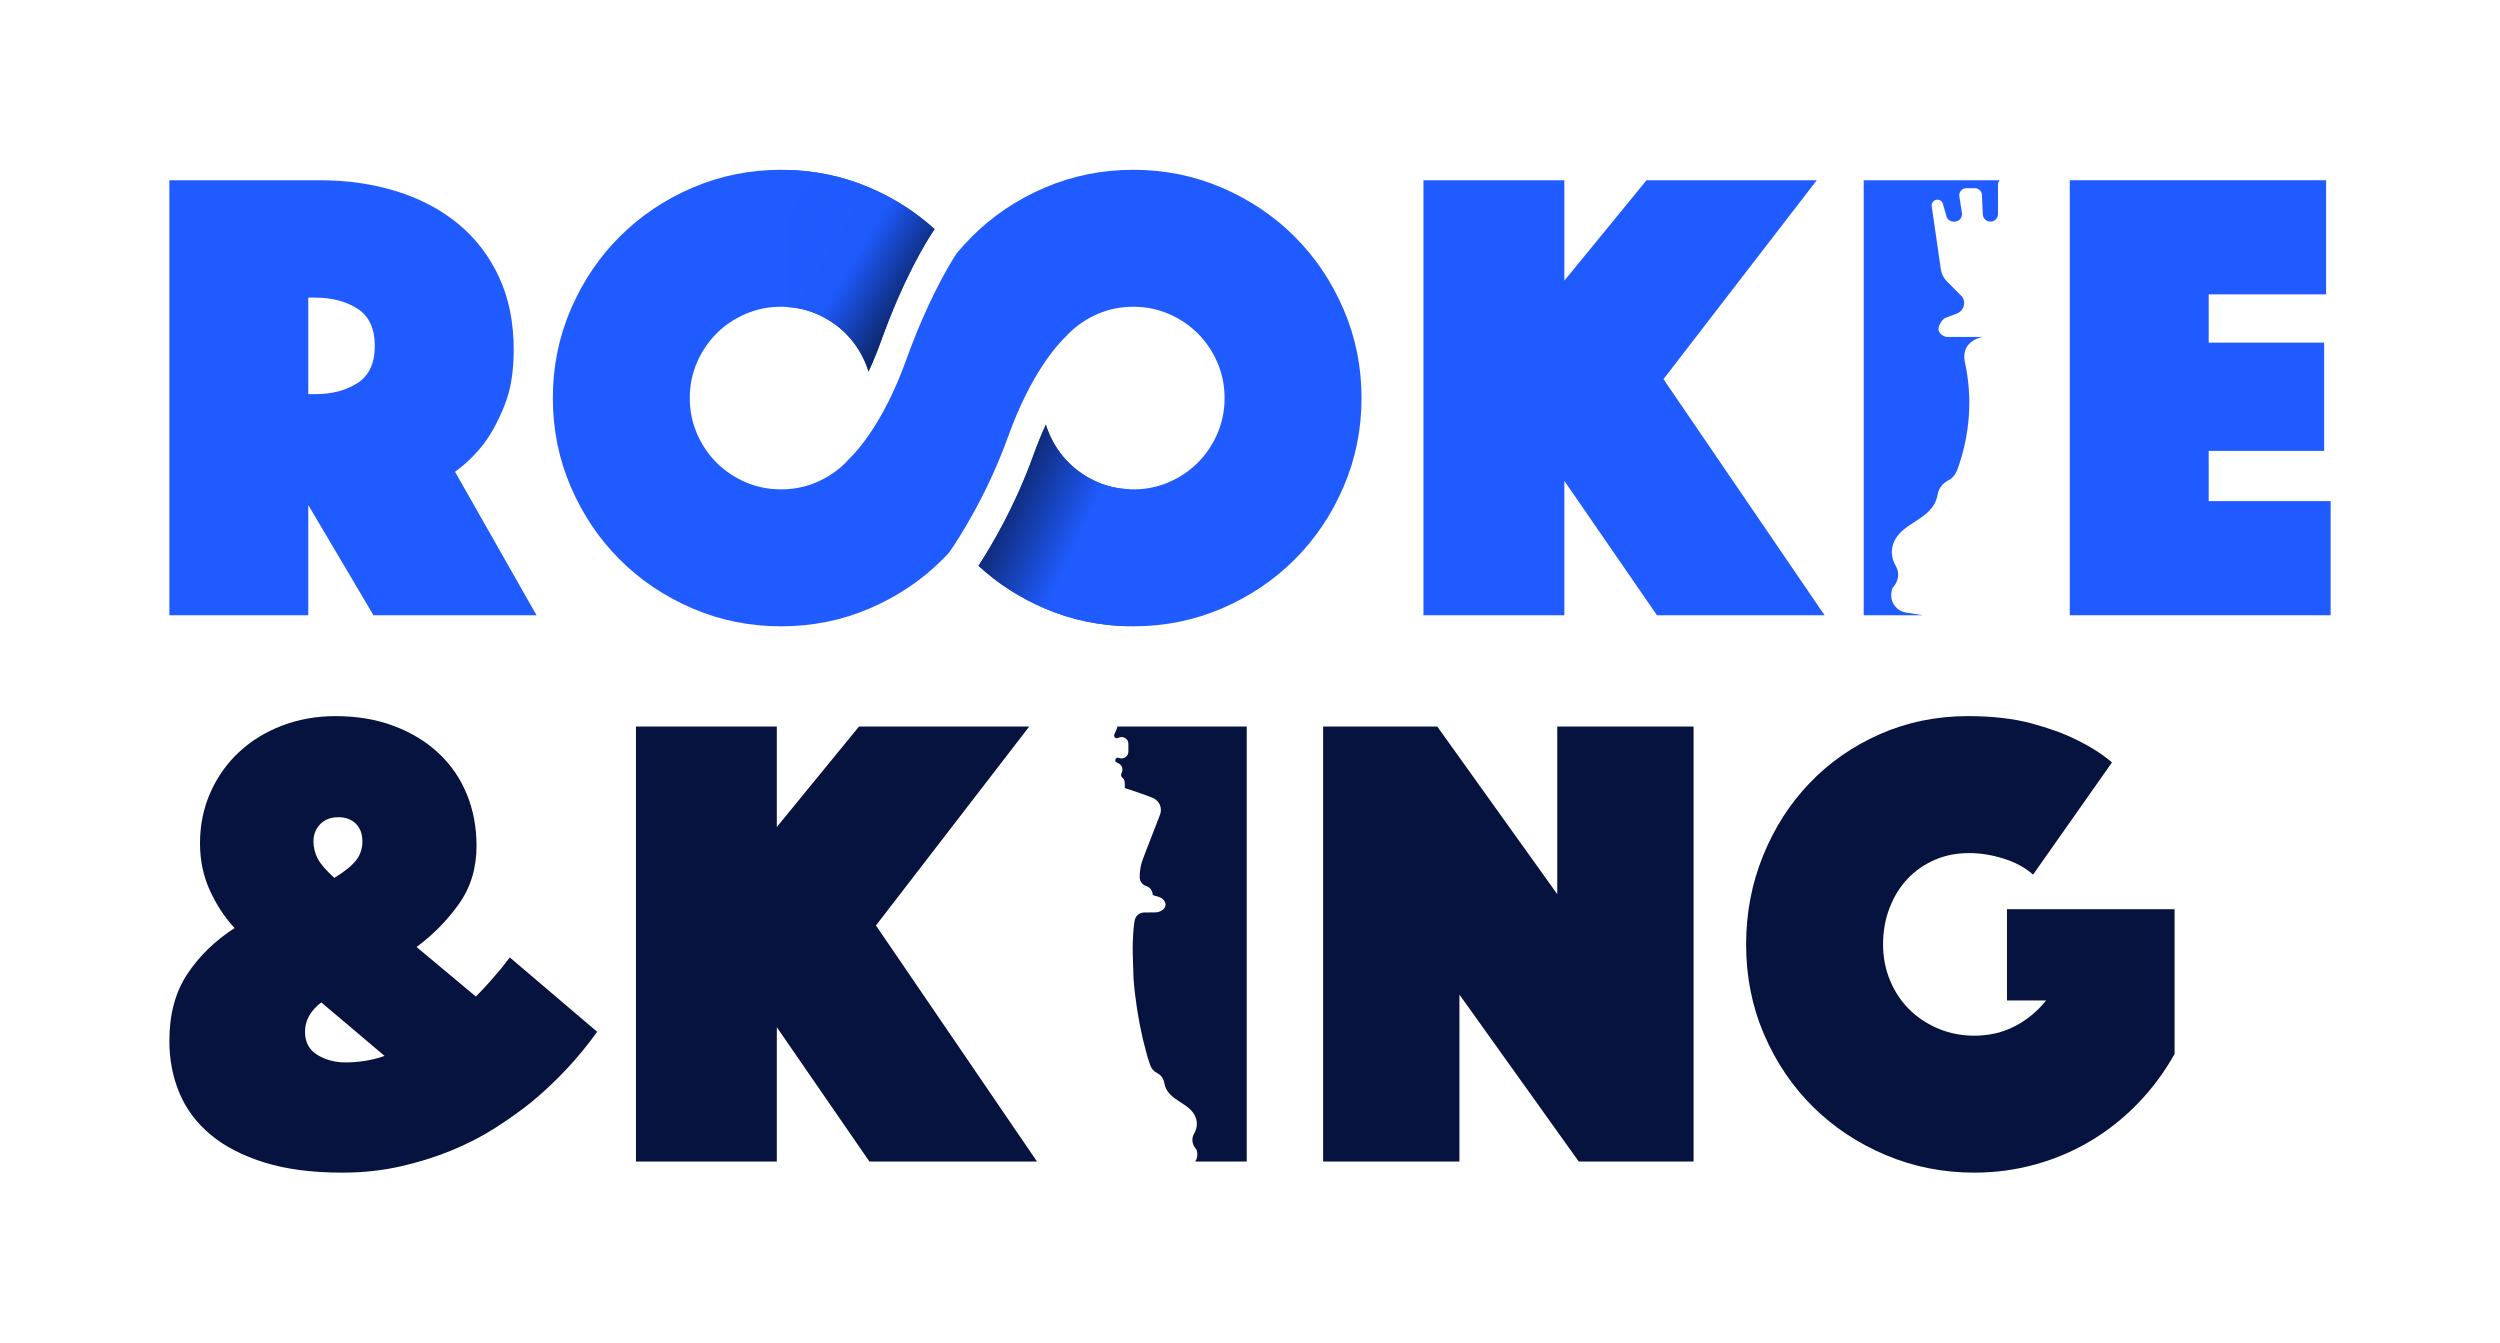
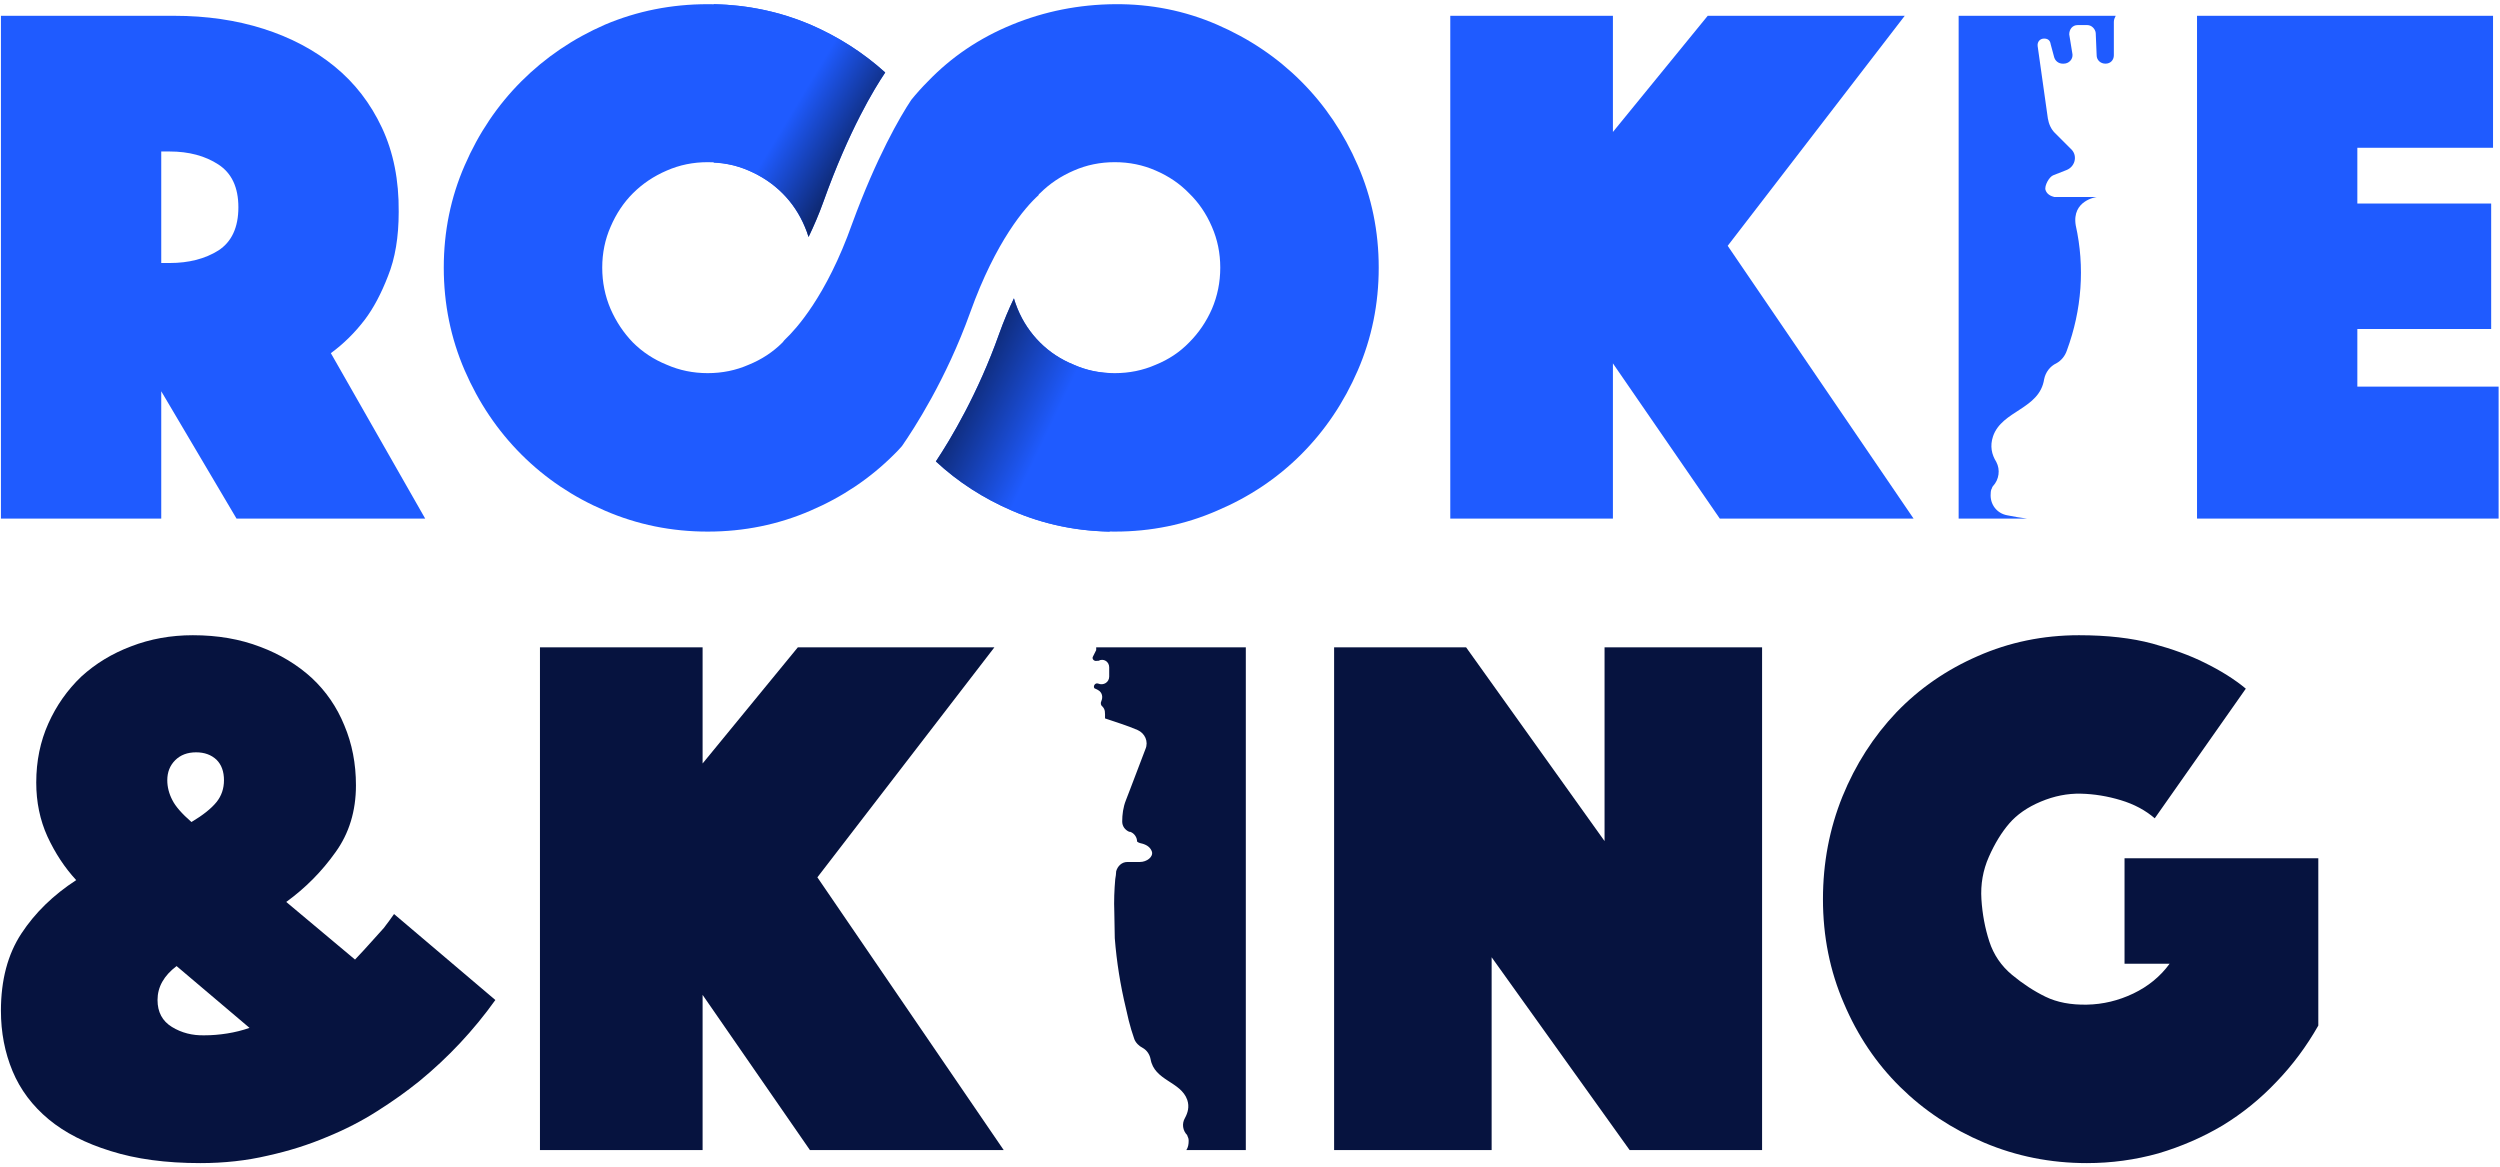
- <svg xmlns="http://www.w3.org/2000/svg" viewBox="0 0 621.743 333.641" width="622" height="334">
+ <svg xmlns="http://www.w3.org/2000/svg" xmlns:xlink="http://www.w3.org/1999/xlink" viewBox="368 395 538 251" width="538" height="251">
  <defs>
-     <linearGradient id="gO1" gradientUnits="userSpaceOnUse" x1="0.062" y1="0" x2="1.258" y2="0" gradientTransform="matrix(41.78227, 19.92693, -19.92693, 41.78227, 560.9746, 470.1776)">
-       <stop offset="0" stop-color="#020713" />
-       <stop offset="0.004" stop-color="#030715" />
-       <stop offset="0.066" stop-color="#05102C" />
-       <stop offset="0.129" stop-color="#081844" />
-       <stop offset="0.191" stop-color="#0B205B" />
-       <stop offset="0.254" stop-color="#0E2972" />
-       <stop offset="0.316" stop-color="#113189" />
-       <stop offset="0.379" stop-color="#1439A1" />
-       <stop offset="0.441" stop-color="#1642B8" />
-       <stop offset="0.504" stop-color="#194ACF" />
-       <stop offset="0.566" stop-color="#1C52E7" />
-       <stop offset="0.629" stop-color="#1F5BFE" />
-       <stop offset="1" stop-color="#1F5BFF" />
+     <radialGradient id="rk-radial-gradient" cx="-409.5" cy="407.3" fx="-409.5" fy="407.3" r="171.9" gradientTransform="translate(0 -315.3) scale(1 1.8)" gradientUnits="userSpaceOnUse">
+       <stop offset=".7" stop-color="#1f5bff" />
+       <stop offset=".9" stop-color="#000" />
+     </radialGradient>
+     <linearGradient id="rk-linear-gradient" x1="-592.2" y1="-147.7" x2="-550.5" y2="-127.8" gradientUnits="userSpaceOnUse">
+       <stop offset="0" stop-color="#000" />
+       <stop offset=".8" stop-color="#1f5bff" />
    </linearGradient>
-     <linearGradient id="gO2" gradientUnits="userSpaceOnUse" x1="-0.054" y1="0" x2="1.525" y2="0" gradientTransform="matrix(-31.17242, -18.87907, 18.87907, -31.17242, 562.6918, 435.2364)">
-       <stop offset="0" stop-color="#000000" />
-       <stop offset="0.031" stop-color="#000000" />
-       <stop offset="0.035" stop-color="#000001" />
-       <stop offset="0.086" stop-color="#030919" />
-       <stop offset="0.137" stop-color="#061232" />
-       <stop offset="0.188" stop-color="#091B4B" />
-       <stop offset="0.238" stop-color="#0C2464" />
-       <stop offset="0.289" stop-color="#0F2D7D" />
-       <stop offset="0.34" stop-color="#123696" />
-       <stop offset="0.391" stop-color="#153FAF" />
-       <stop offset="0.441" stop-color="#1848C8" />
-       <stop offset="0.492" stop-color="#1B50E1" />
-       <stop offset="0.543" stop-color="#1E59FB" />
-       <stop offset="1" stop-color="#1F5BFF" />
+     <radialGradient id="rk-radial-gradient3" cx="275.2" cy="408.9" fx="275.2" fy="408.9" r="250.2" gradientTransform="translate(0 -316.6) scale(1 1.8)" xlink:href="#rk-radial-gradient" />
+     <linearGradient id="rk-linear-gradient2" x1="348.8" y1="500.2" x2="233.1" y2="555.5" gradientUnits="userSpaceOnUse">
+       <stop offset="0" stop-color="#fff" />
+       <stop offset=".2" stop-color="#bbcdff" />
+       <stop offset=".6" stop-color="#6890ff" />
+       <stop offset=".8" stop-color="#3369ff" />
+       <stop offset=".9" stop-color="#1f5bff" />
    </linearGradient>
+     <linearGradient id="rk-linear-gradient3" x1="561" y1="470.2" x2="602.8" y2="490.1" xlink:href="#rk-linear-gradient" />
+     <linearGradient id="rk-linear-gradient4" x1="562.7" y1="435.2" x2="531.5" y2="416.4" xlink:href="#rk-linear-gradient" />
  </defs>
-   <g transform="translate(42.118 42.118) scale(1) translate(-368.167 -395.854)">
-     <path d="M 402.715 451.648 L 404.5 451.648 C 408.605 451.648 412.094 450.73 414.961 448.891 C 417.824 447.055 419.262 443.973 419.262 439.645 C 419.262 435.324 417.824 432.242 414.961 430.402 C 412.094 428.562 408.605 427.645 404.5 427.645 L 402.715 427.645 Z M 368.168 398.449 L 405.473 398.449 C 412.391 398.449 418.797 399.367 424.691 401.207 C 430.586 403.047 435.695 405.746 440.02 409.316 C 444.344 412.883 447.727 417.293 450.156 422.535 C 452.59 427.781 453.809 433.809 453.809 440.621 C 453.809 446.027 453.051 450.621 451.535 454.406 C 450.02 458.191 448.348 461.328 446.508 463.812 C 444.344 466.625 441.91 469.004 439.211 470.949 L 459.484 506.633 L 418.934 506.633 L 402.715 479.223 L 402.715 506.633 L 368.168 506.633 Z M 368.168 398.449 " fill="#1F5BFF" />
-     <path d="M 680.062 398.449 L 715.098 398.449 L 715.098 423.426 L 735.535 398.449 L 777.867 398.449 L 739.754 447.918 L 779.812 506.633 L 738.129 506.633 L 715.098 473.219 L 715.098 506.633 L 680.062 506.633 Z M 680.062 398.449 " fill="#1F5BFF" />
-     <path d="M 840.797 398.449 L 904.539 398.449 L 904.539 426.832 L 875.344 426.832 L 875.344 438.836 L 904.055 438.836 L 904.055 465.762 L 875.344 465.762 L 875.344 478.25 L 905.676 478.25 L 905.676 506.633 L 840.797 506.633 Z M 840.797 398.449 " fill="#1F5BFF" />
-     <path d="M 660.195 430.562 C 657.223 423.645 653.168 417.617 648.031 412.48 C 642.895 407.344 636.867 403.289 629.949 400.312 C 623.027 397.344 615.676 395.855 607.891 395.855 C 600.105 395.855 592.75 397.344 585.832 400.312 C 578.91 403.289 572.879 407.344 567.746 412.48 C 566.461 413.762 565.246 415.102 564.098 416.496 C 564.09 416.488 564.078 416.477 564.07 416.465 C 561.688 420.129 556.551 428.875 551.434 443.102 C 545.766 458.867 539.055 466.02 537.105 467.859 C 536.859 468.133 536.625 468.418 536.363 468.68 C 534.309 470.734 531.902 472.355 529.145 473.547 C 526.387 474.738 523.441 475.328 520.305 475.328 C 517.168 475.328 514.223 474.738 511.465 473.547 C 508.711 472.355 506.301 470.734 504.246 468.68 C 502.191 466.625 500.57 464.219 499.383 461.461 C 498.191 458.703 497.598 455.758 497.598 452.621 C 497.598 449.488 498.191 446.539 499.383 443.781 C 500.57 441.023 502.191 438.621 504.246 436.562 C 506.301 434.512 508.711 432.891 511.465 431.699 C 514.223 430.512 517.168 429.914 520.305 429.914 C 523.441 429.914 526.387 430.512 529.145 431.699 C 531.902 432.891 534.309 434.512 536.363 436.562 C 538.414 438.621 540.039 441.023 541.227 443.781 C 541.547 444.516 541.812 445.266 542.047 446.027 C 543.102 443.746 544.16 441.227 545.18 438.391 C 550.73 422.949 556.211 413.969 558.477 410.602 C 553.789 406.348 548.418 402.918 542.363 400.312 C 535.441 397.344 528.09 395.855 520.305 395.855 C 512.52 395.855 505.164 397.344 498.246 400.312 C 491.324 403.289 485.297 407.344 480.164 412.48 C 475.023 417.617 470.969 423.645 467.996 430.562 C 465.023 437.484 463.539 444.836 463.539 452.621 C 463.539 460.406 465.023 467.762 467.996 474.68 C 470.969 481.602 475.023 487.629 480.164 492.766 C 485.297 497.902 491.324 501.957 498.246 504.93 C 505.164 507.902 512.52 509.391 520.305 509.391 C 528.09 509.391 535.441 507.902 542.363 504.93 C 549.281 501.957 555.312 497.902 560.449 492.766 C 561.023 492.191 561.578 491.602 562.129 491.004 C 564.594 487.426 571.566 476.652 576.758 462.223 C 582.262 446.922 588.633 439.648 591.453 436.98 C 591.586 436.844 591.699 436.695 591.832 436.562 C 593.887 434.512 596.293 432.891 599.051 431.699 C 601.809 430.512 604.754 429.914 607.891 429.914 C 611.023 429.914 613.973 430.512 616.73 431.699 C 619.488 432.891 621.891 434.512 623.945 436.562 C 626 438.621 627.621 441.023 628.812 443.781 C 630 446.539 630.598 449.488 630.598 452.621 C 630.598 455.758 630 458.703 628.812 461.461 C 627.621 464.219 626 466.625 623.945 468.68 C 621.891 470.734 619.488 472.355 616.73 473.547 C 613.973 474.738 611.023 475.328 607.891 475.328 C 604.754 475.328 601.809 474.738 599.051 473.547 C 596.293 472.355 593.887 470.734 591.832 468.68 C 589.777 466.625 588.156 464.219 586.965 461.461 C 586.652 460.734 586.387 459.988 586.152 459.234 C 585.098 461.531 584.039 464.086 583.016 466.934 C 578.469 479.574 572.578 489.461 569.395 494.336 C 574.16 498.734 579.637 502.27 585.832 504.93 C 592.75 507.902 600.105 509.391 607.891 509.391 C 615.676 509.391 623.027 507.902 629.949 504.93 C 636.867 501.957 642.895 497.902 648.031 492.766 C 653.168 487.629 657.223 481.602 660.195 474.68 C 663.172 467.762 664.656 460.406 664.656 452.621 C 664.656 444.836 663.172 437.484 660.195 430.562 " fill="#1F5BFF" />
-     <path d="M 789.547 398.449 L 789.547 506.633 L 804.207 506.633 C 802.793 506.422 801.379 506.195 799.961 505.945 C 797.711 505.547 796.168 503.461 796.418 501.188 C 796.465 500.742 796.543 500.332 796.66 499.996 C 796.703 499.875 796.785 499.75 796.898 499.625 C 798.184 498.184 798.527 496.125 797.57 494.445 C 796.633 492.812 796.191 490.977 796.887 488.914 C 798.797 483.254 806.852 483.148 807.938 476.574 C 808.184 475.09 809.164 473.828 810.508 473.148 C 811.609 472.594 812.414 471.594 812.836 470.434 C 815.996 461.746 816.695 452.48 814.66 443.453 C 814.656 443.449 814.656 443.441 814.656 443.438 C 813.773 438.121 819.234 437.414 819.234 437.414 L 810.078 437.414 C 809.254 437.168 808.531 436.805 808.199 435.855 C 807.887 434.953 808.984 433.012 809.875 432.676 L 812.738 431.59 C 814.488 430.93 815.102 428.738 813.914 427.293 L 810.246 423.621 C 809.402 422.777 808.859 421.68 808.711 420.492 L 806.461 404.898 C 806.352 404.043 807.02 403.285 807.883 403.285 C 808.59 403.285 809.195 403.809 809.297 404.508 L 810.051 407.133 C 810.188 408.059 810.98 408.746 811.914 408.746 L 812.121 408.746 C 813.23 408.746 814.102 407.789 813.996 406.684 L 813.316 402.359 C 813.219 401.32 814.035 400.43 815.074 400.43 L 817.188 400.43 C 818.145 400.43 818.926 401.188 818.953 402.145 L 819.168 406.91 C 819.195 407.934 820.031 408.746 821.055 408.746 C 822.094 408.746 822.941 407.902 822.941 406.859 L 822.941 399.652 C 822.941 399.199 823.09 398.785 823.336 398.449 Z M 789.547 398.449 " fill="#1F5BFF" />
-     <path d="M 583.016 466.934 C 578.469 479.57 572.578 489.461 569.395 494.34 C 574.16 498.734 579.637 502.27 585.832 504.93 C 592.426 507.766 599.422 509.234 606.805 509.363 L 606.805 475.277 C 604.074 475.152 601.484 474.598 599.051 473.547 C 596.293 472.355 593.887 470.734 591.832 468.68 C 589.777 466.629 588.156 464.219 586.965 461.461 C 586.652 460.734 586.383 459.988 586.152 459.234 C 585.098 461.531 584.039 464.086 583.016 466.934 " fill="url(#gO1)" />
-     <path d="M 521.559 429.977 C 524.227 430.113 526.762 430.672 529.145 431.699 C 531.902 432.891 534.309 434.512 536.363 436.562 C 538.414 438.621 540.039 441.023 541.23 443.781 C 541.543 444.516 541.812 445.266 542.047 446.027 C 543.102 443.746 544.16 441.227 545.18 438.387 C 550.73 422.949 556.211 413.969 558.477 410.602 C 553.789 406.348 548.418 402.918 542.363 400.312 C 535.816 397.504 528.879 396.035 521.559 395.883 Z M 521.559 429.977 " fill="url(#gO2)" />
-     <path d="M 404.012 562.863 C 404.012 564.379 404.363 565.812 405.066 567.164 C 405.77 568.516 407.148 570.109 409.203 571.945 C 411.691 570.434 413.473 569.004 414.555 567.648 C 415.633 566.297 416.176 564.703 416.176 562.863 C 416.176 561.027 415.633 559.566 414.555 558.484 C 413.473 557.406 412.012 556.863 410.176 556.863 C 408.336 556.863 406.852 557.43 405.715 558.566 C 404.582 559.703 404.012 561.137 404.012 562.863 M 411.961 617.848 C 413.582 617.848 415.23 617.715 416.906 617.445 C 418.582 617.176 420.176 616.77 421.691 616.227 L 405.957 602.926 C 403.254 604.98 401.906 607.414 401.906 610.227 C 401.906 612.82 402.93 614.742 404.988 615.98 C 407.039 617.227 409.363 617.848 411.961 617.848 M 368.168 612.496 C 368.168 605.902 369.652 600.359 372.629 595.871 C 375.602 591.387 379.52 587.574 384.387 584.434 C 381.898 581.734 379.844 578.598 378.223 575.027 C 376.602 571.461 375.789 567.57 375.789 563.352 C 375.789 558.809 376.656 554.594 378.387 550.699 C 380.113 546.805 382.492 543.457 385.523 540.645 C 388.547 537.832 392.117 535.645 396.227 534.074 C 400.336 532.508 404.77 531.723 409.527 531.723 C 414.824 531.723 419.637 532.535 423.961 534.156 C 428.285 535.777 431.992 538.023 435.074 540.887 C 438.156 543.754 440.504 547.16 442.129 551.105 C 443.75 555.055 444.562 559.352 444.562 564 C 444.562 569.516 443.102 574.328 440.18 578.434 C 437.262 582.547 433.746 586.113 429.641 589.141 L 444.398 601.465 C 445.695 600.168 446.859 598.926 447.887 597.738 C 448.914 596.547 449.805 595.52 450.562 594.656 C 451.426 593.574 452.184 592.602 452.832 591.734 L 474.566 610.227 C 469.918 616.711 464.457 622.551 458.184 627.742 C 455.48 629.906 452.48 632.043 449.184 634.148 C 445.883 636.258 442.262 638.121 438.316 639.746 C 434.367 641.367 430.125 642.688 425.582 643.719 C 421.043 644.746 416.23 645.258 411.148 645.258 C 403.688 645.258 397.254 644.422 391.848 642.746 C 386.441 641.07 381.98 638.77 378.465 635.852 C 374.953 632.93 372.355 629.473 370.68 625.473 C 369.004 621.473 368.168 617.145 368.168 612.496 " fill="#06133F" />
-     <path d="M 484.207 534.316 L 519.242 534.316 L 519.242 559.297 L 539.676 534.316 L 582.012 534.316 L 543.895 583.789 L 583.957 642.504 L 542.273 642.504 L 519.242 609.09 L 519.242 642.504 L 484.207 642.504 Z M 484.207 534.316 " fill="#06133F" />
-     <path d="M 655.105 534.316 L 683.492 534.316 L 713.336 576.004 L 713.336 534.316 L 747.234 534.316 L 747.234 642.504 L 718.688 642.504 L 689.004 600.98 L 689.004 642.504 L 655.105 642.504 Z M 655.105 534.316 " fill="#06133F" />
-     <path d="M 831.668 571.137 C 829.719 569.406 827.289 568.082 824.367 567.164 C 821.449 566.246 818.582 565.785 815.773 565.785 C 812.633 565.785 809.77 566.352 807.176 567.488 C 804.582 568.621 802.336 570.191 800.445 572.191 C 798.551 574.191 797.062 576.598 795.984 579.406 C 794.902 582.219 794.363 585.246 794.363 588.492 C 794.363 591.734 794.957 594.762 796.148 597.574 C 797.336 600.387 798.957 602.793 801.012 604.789 C 803.066 606.793 805.473 608.359 808.23 609.496 C 810.988 610.629 813.93 611.199 817.07 611.199 C 820.742 611.199 824.098 610.414 827.125 608.848 C 830.152 607.281 832.746 605.145 834.91 602.441 L 825.18 602.441 L 825.18 579.734 L 866.863 579.734 L 866.863 615.738 C 864.375 620.176 861.402 624.203 857.941 627.824 C 854.48 631.449 850.617 634.555 846.344 637.148 C 842.074 639.742 837.449 641.746 832.477 643.152 C 827.504 644.555 822.367 645.258 817.07 645.258 C 809.285 645.258 801.93 643.801 795.012 640.879 C 788.09 637.961 782.062 633.961 776.926 628.879 C 771.789 623.797 767.734 617.793 764.762 610.875 C 761.785 603.957 760.301 596.496 760.301 588.492 C 760.301 580.707 761.707 573.355 764.52 566.434 C 767.328 559.516 771.191 553.484 776.117 548.348 C 781.035 543.215 786.875 539.16 793.633 536.184 C 800.387 533.211 807.664 531.723 815.445 531.723 C 821.504 531.723 826.746 532.32 831.18 533.508 C 835.613 534.699 839.344 536.047 842.371 537.562 C 845.941 539.293 848.914 541.188 851.293 543.238 Z M 831.668 571.137 " fill="#06133F" />
-     <path d="M 603.922 534.316 C 603.918 534.5 603.879 534.688 603.801 534.863 L 603.184 536.27 C 602.938 536.824 603.492 537.398 604.059 537.172 L 604.359 537.051 C 605.469 536.605 606.676 537.422 606.676 538.613 L 606.676 540.555 C 606.676 541.758 605.453 542.574 604.344 542.113 C 603.727 541.859 603.152 542.562 603.531 543.113 L 604.273 543.496 C 605.16 543.957 605.441 545.051 604.969 545.93 C 604.965 545.934 604.961 545.934 604.961 545.938 L 604.938 545.988 C 604.758 546.348 604.867 546.773 605.172 547.027 C 605.922 547.652 605.758 548.348 605.789 549.609 C 608.078 550.395 610.5 551.125 612.793 552.094 C 614.402 552.77 615.172 554.613 614.543 556.238 L 614.531 556.27 L 611.305 564.59 L 610.293 567.246 C 609.738 568.707 609.465 570.262 609.488 571.824 C 609.504 572.781 610.117 573.633 611.02 573.953 L 611.184 574.008 C 612.086 574.328 612.695 575.172 612.711 576.129 C 612.98 576.398 613.629 576.484 614 576.594 C 614.887 576.855 615.609 577.355 615.863 578.25 C 616.207 579.434 614.836 580.523 613.316 580.535 L 610.609 580.555 L 610.59 580.555 C 609.445 580.566 608.469 581.379 608.246 582.504 C 608.137 583.043 608.066 583.59 608.012 584.164 C 607.789 586.543 607.695 588.879 607.773 591.281 L 607.949 596.887 C 608.332 602.008 609.121 606.996 610.258 611.996 C 610.461 612.879 610.684 613.727 610.922 614.57 L 610.918 614.57 C 611.242 615.934 611.648 617.281 612.133 618.609 C 612.438 619.441 613.059 620.125 613.855 620.512 C 614.793 620.969 615.426 621.891 615.598 622.918 C 616.379 627.586 622.105 627.664 623.465 631.691 C 623.961 633.164 623.645 634.469 622.98 635.633 C 622.297 636.832 622.543 638.297 623.457 639.324 C 623.539 639.414 623.598 639.504 623.629 639.59 C 623.711 639.836 623.77 640.137 623.805 640.469 C 623.883 641.215 623.676 641.922 623.281 642.504 L 636.109 642.504 L 636.109 534.316 Z M 603.922 534.316 " fill="#06133F" />
+   <g id="wordmark">
+     <path fill="#1f5bff" d="M368.2,398.4h37.3q10.4,0,19.2,2.8t15.3,8.1,10.2,13.2,3.6,18.1q0,8.1-2.3,13.8-2.2,5.7-5,9.4-3.2,4.2-7.3,7.2l20.3,35.6h-40.6l-16.2-27.4v27.4h-34.5V398.4ZM402.7,451.6h1.8q6.2,0,10.5-2.7,4.3-2.8,4.3-9.3,0-6.4-4.3-9.2-4.3-2.8-10.5-2.8h-1.8V451.6Z" />
+     <path fill="#1f5bff" d="M680.1,398.4h35v25l20.4-25h42.4l-38.1,49.5,40,58.7h-41.7l-23-33.4v33.4h-35V398.4Z" />
+     <path fill="#1f5bff" d="M840.8,398.4h63.7v28.4h-29.2v12h28.8v27h-28.8v12.4h30.4v28.4h-64.9V398.4Z" />
+     <path fill="#06133f" d="M368.2,612.5q0-9.9,4.4-16.6t11.8-11.5q-3.7-4-6.2-9.4-2.4-5.3-2.4-11.6,0-6.9,2.6-12.7,2.6-5.8,7.1-10.1,4.6-4.2,10.7-6.5,6.2-2.4,13.3-2.4,8,0,14.5,2.5,6.4,2.4,11.1,6.7,4.6,4.3,7,10.2,2.5,5.9,2.5,12.9,0,8.3-4.4,14.4-4.4,6.2-10.6,10.7l14.8,12.4q1.9-2,3.5-3.8,1.5-1.7,2.7-3,1.3-1.7,2.2-3l21.8,18.5q-7,9.8-16.4,17.5-4.1,3.3-9,6.4-5,3.2-10.9,5.6-5.9,2.5-12.7,4-6.8,1.6-14.5,1.6-11.1,0-19.3-2.6-8.1-2.5-13.3-6.8-5.3-4.4-7.8-10.4Q368.2,619.5,368.2,612.5ZM412,617.8q2.4,0,4.9-.4,2.5-.4,4.8-1.2l-15.7-13.3q-4.1,3.1-4.1,7.3,0,3.9,3.1,5.8Q408.1,617.9,412,617.8ZM404,562.9q0,2.2,1.1,4.3,1,2,4.1,4.7,3.7-2.2,5.4-4.3,1.6-2,1.6-4.7,0-2.8-1.6-4.4-1.7-1.6-4.4-1.6-2.8,0-4.5,1.7Q404,560.3,404,562.9Z" />
+     <path fill="#06133f" d="M484.2,534.3h35v25l20.5-25h42.3l-38.1,49.5,40.1,58.7h-41.7l-23.1-33.4v33.4h-35V534.3Z" />
+     <path fill="#06133f" d="M655.1,534.3h28.4l29.8,41.7v-41.7h33.9v108.2h-28.5l-29.7-41.5v41.5h-33.9V534.3Z" />
+     <path fill="#06133f" d="M831.7,571.1q-3-2.6-7.3-3.9t-8.6-1.4-8.6,1.7-6.8,4.7-4.4,7.2-1.6,9.1,1.7,9.1,4.9,7.2,7.2,4.7,8.9,1.7,10-2.4,7.8-6.4h-9.7v-22.7h41.7v36q-3.8,6.7-9,12.1-5.2,5.5-11.6,9.4-6.4,3.8-13.8,6-7.5,2.1-15.4,2.1-11.7,0-22.1-4.4-10.4-4.4-18.1-12-7.7-7.6-12.1-18-4.5-10.4-4.5-22.4,0-11.7,4.2-22.1,4.2-10.3,11.6-18.1,7.4-7.7,17.5-12.1,10.2-4.5,21.8-4.5,9.1,0,15.8,1.8,6.6,1.8,11.2,4.1,5.3,2.6,8.9,5.6L831.7,571.1Z" />
+     <path fill="#1f5bff" d="M660.2,430.6q-4.5-10.4-12.2-18.1t-18.1-12.2-22-4.4-22.1,4.4-18.1,12.2q-1.9,1.9-3.6,4s0,0,0,0c-2.4,3.6-7.5,12.4-12.7,26.6-5.6,15.8-12.3,22.9-14.3,24.8-.2.2-.5.5-.7.8q-3.1,3.1-7.3,4.8-4.1,1.8-8.8,1.8-4.7,0-8.8-1.8-4.2-1.7-7.3-4.8-3-3.1-4.8-7.2-1.8-4.2-1.8-8.9,0-4.7,1.8-8.8,1.8-4.2,4.8-7.2,3.1-3.1,7.3-4.9,4.1-1.8,8.8-1.8,4.7,0,8.8,1.8,4.2,1.8,7.3,4.9,3,3,4.8,7.2c.3.7.6,1.5.8,2.2,1.1-2.3,2.2-4.8,3.2-7.6,5.5-15.4,11-24.4,13.3-27.8q-7.1-6.4-16.1-10.3-10.4-4.4-22.1-4.4-11.7,0-22.1,4.4-10.3,4.5-18,12.2-7.7,7.7-12.2,18.1-4.5,10.3-4.5,22,0,11.7,4.5,22.1,4.5,10.4,12.2,18.1,7.7,7.7,18,12.1,10.4,4.5,22.1,4.5,11.7,0,22.1-4.5,10.3-4.4,18-12.1c.6-.6,1.2-1.2,1.7-1.8,2.5-3.6,9.5-14.3,14.7-28.8,5.5-15.3,11.8-22.6,14.7-25.2,0-.2.2-.3.3-.4q3.1-3.1,7.3-4.9,4.1-1.8,8.8-1.8,4.7,0,8.8,1.8,4.2,1.8,7.2,4.9,3.1,3,4.9,7.2,1.8,4.1,1.8,8.8,0,4.7-1.8,8.9-1.8,4.1-4.9,7.2-3,3.1-7.2,4.8-4.1,1.8-8.8,1.8-4.7,0-8.8-1.8-4.2-1.7-7.3-4.8-3.1-3.1-4.8-7.2c-.3-.8-.6-1.5-.8-2.3-1.1,2.3-2.2,4.9-3.2,7.7-4.5,12.7-10.4,22.6-13.6,27.4q7.1,6.6,16.4,10.6,10.4,4.5,22.1,4.5,11.7,0,22-4.5,10.4-4.4,18.1-12.1,7.7-7.7,12.2-18.1,4.5-10.4,4.5-22.1Q664.7,440.9,660.2,430.6Z" />
+     <path fill="url(#rk-linear-gradient3)" d="M606.8,475.3c-2.7-.1-5.3-.7-7.7-1.8q-4.2-1.7-7.3-4.8t-4.8-7.2c-.3-.8-.6-1.5-.8-2.3-1.1,2.3-2.2,4.9-3.2,7.7-4.5,12.7-10.4,22.6-13.6,27.4q7.1,6.6,16.4,10.6,9.9,4.3,21,4.5V475.3Z" />
+     <path fill="url(#rk-linear-gradient4)" d="M521.6,430c2.6.1,5.2.7,7.5,1.7q4.2,1.8,7.3,4.9t4.8,7.2c.3.7.6,1.5.8,2.2,1.1-2.3,2.2-4.8,3.2-7.6,5.5-15.4,11-24.4,13.3-27.8q-7.1-6.4-16.1-10.3-9.9-4.2-20.8-4.4V430Z" />
+     <path fill="#06133f" d="M603.9,534.3c0,.2,0,.4,0,.6l-.7,1.4c-.3.5.3,1.1.9.9h.3c1.1-.6,2.3.2,2.3,1.4v2c0,1.2-1.2,2-2.4,1.5h0c-.6-.2-1.1.5-.8,1l.8.4c.9.5,1.1,1.5.7,2.4t0,0h0c-.2.4-.1.9.2,1.1.7.7.6,1.3.6,2.6,2.3.8,4.7,1.5,7,2.5,1.6.7,2.4,2.5,1.7,4.1h0s-3.2,8.4-3.2,8.4l-1,2.6c-.6,1.5-.8,3.1-.8,4.6,0,1,.6,1.8,1.5,2.2h.2c.9.3,1.5,1.2,1.5,2.1.3.3.9.4,1.3.5.9.3,1.6.8,1.9,1.7.3,1.1-1.1,2.2-2.6,2.2h-2.7s0,0,0,0c-1.2,0-2.1.9-2.4,2,0,.5-.1,1.1-.2,1.7-.2,2.3-.3,4.7-.2,7.1l.1,5.6c.4,5.1,1.2,10.1,2.4,15.1.2.9.4,1.7.6,2.6h0q.5,2,1.2,4c.3.8,1,1.5,1.8,1.9.9.5,1.5,1.4,1.7,2.4.8,4.7,6.5,4.8,7.9,8.8.5,1.5.1,2.8-.5,3.9-.7,1.2-.5,2.7.5,3.7,0,.1,0,.2.1.3.1.2.2.5.2.9,0,.7-.1,1.4-.5,2h12.8v-108.2H603.9Z" />
+     <path fill="#1f5bff" d="M789.5,398.4v108.2h14.7c-1.4-.2-2.8-.4-4.2-.7-2.3-.4-3.8-2.4-3.6-4.7,0-.5.1-.9.3-1.2,0-.1,0-.2.2-.4,1.3-1.4,1.6-3.5.7-5.2-1-1.6-1.4-3.4-.7-5.5,1.9-5.6,10-5.8,11-12.3.3-1.5,1.3-2.8,2.6-3.4,1.1-.6,1.9-1.6,2.3-2.8,3.2-8.7,3.9-17.9,1.9-26.9,0,0,0,0,0,0-.9-5.4,4.5-6.1,4.5-6.1h-9.1c-.8-.2-1.6-.6-1.9-1.5-.3-.9.8-2.9,1.7-3.2l2.8-1.1c1.8-.7,2.4-2.9,1.2-4.3l-3.7-3.7c-.8-.8-1.3-1.9-1.5-3.1l-2.2-15.6c-.1-.9.5-1.6,1.4-1.6s1.3.5,1.4,1.2l.7,2.6c.2,1,1,1.6,1.9,1.6h.2c1.1,0,2-.9,1.9-2l-.7-4.3c0-1.1.7-2,1.8-2h2.1c.9,0,1.7.8,1.8,1.7l.2,4.8c0,1,.8,1.8,1.9,1.8s1.8-.8,1.8-1.8v-7.2c0-.5.2-.9.4-1.3H789.5Z" />
  </g>
</svg>
